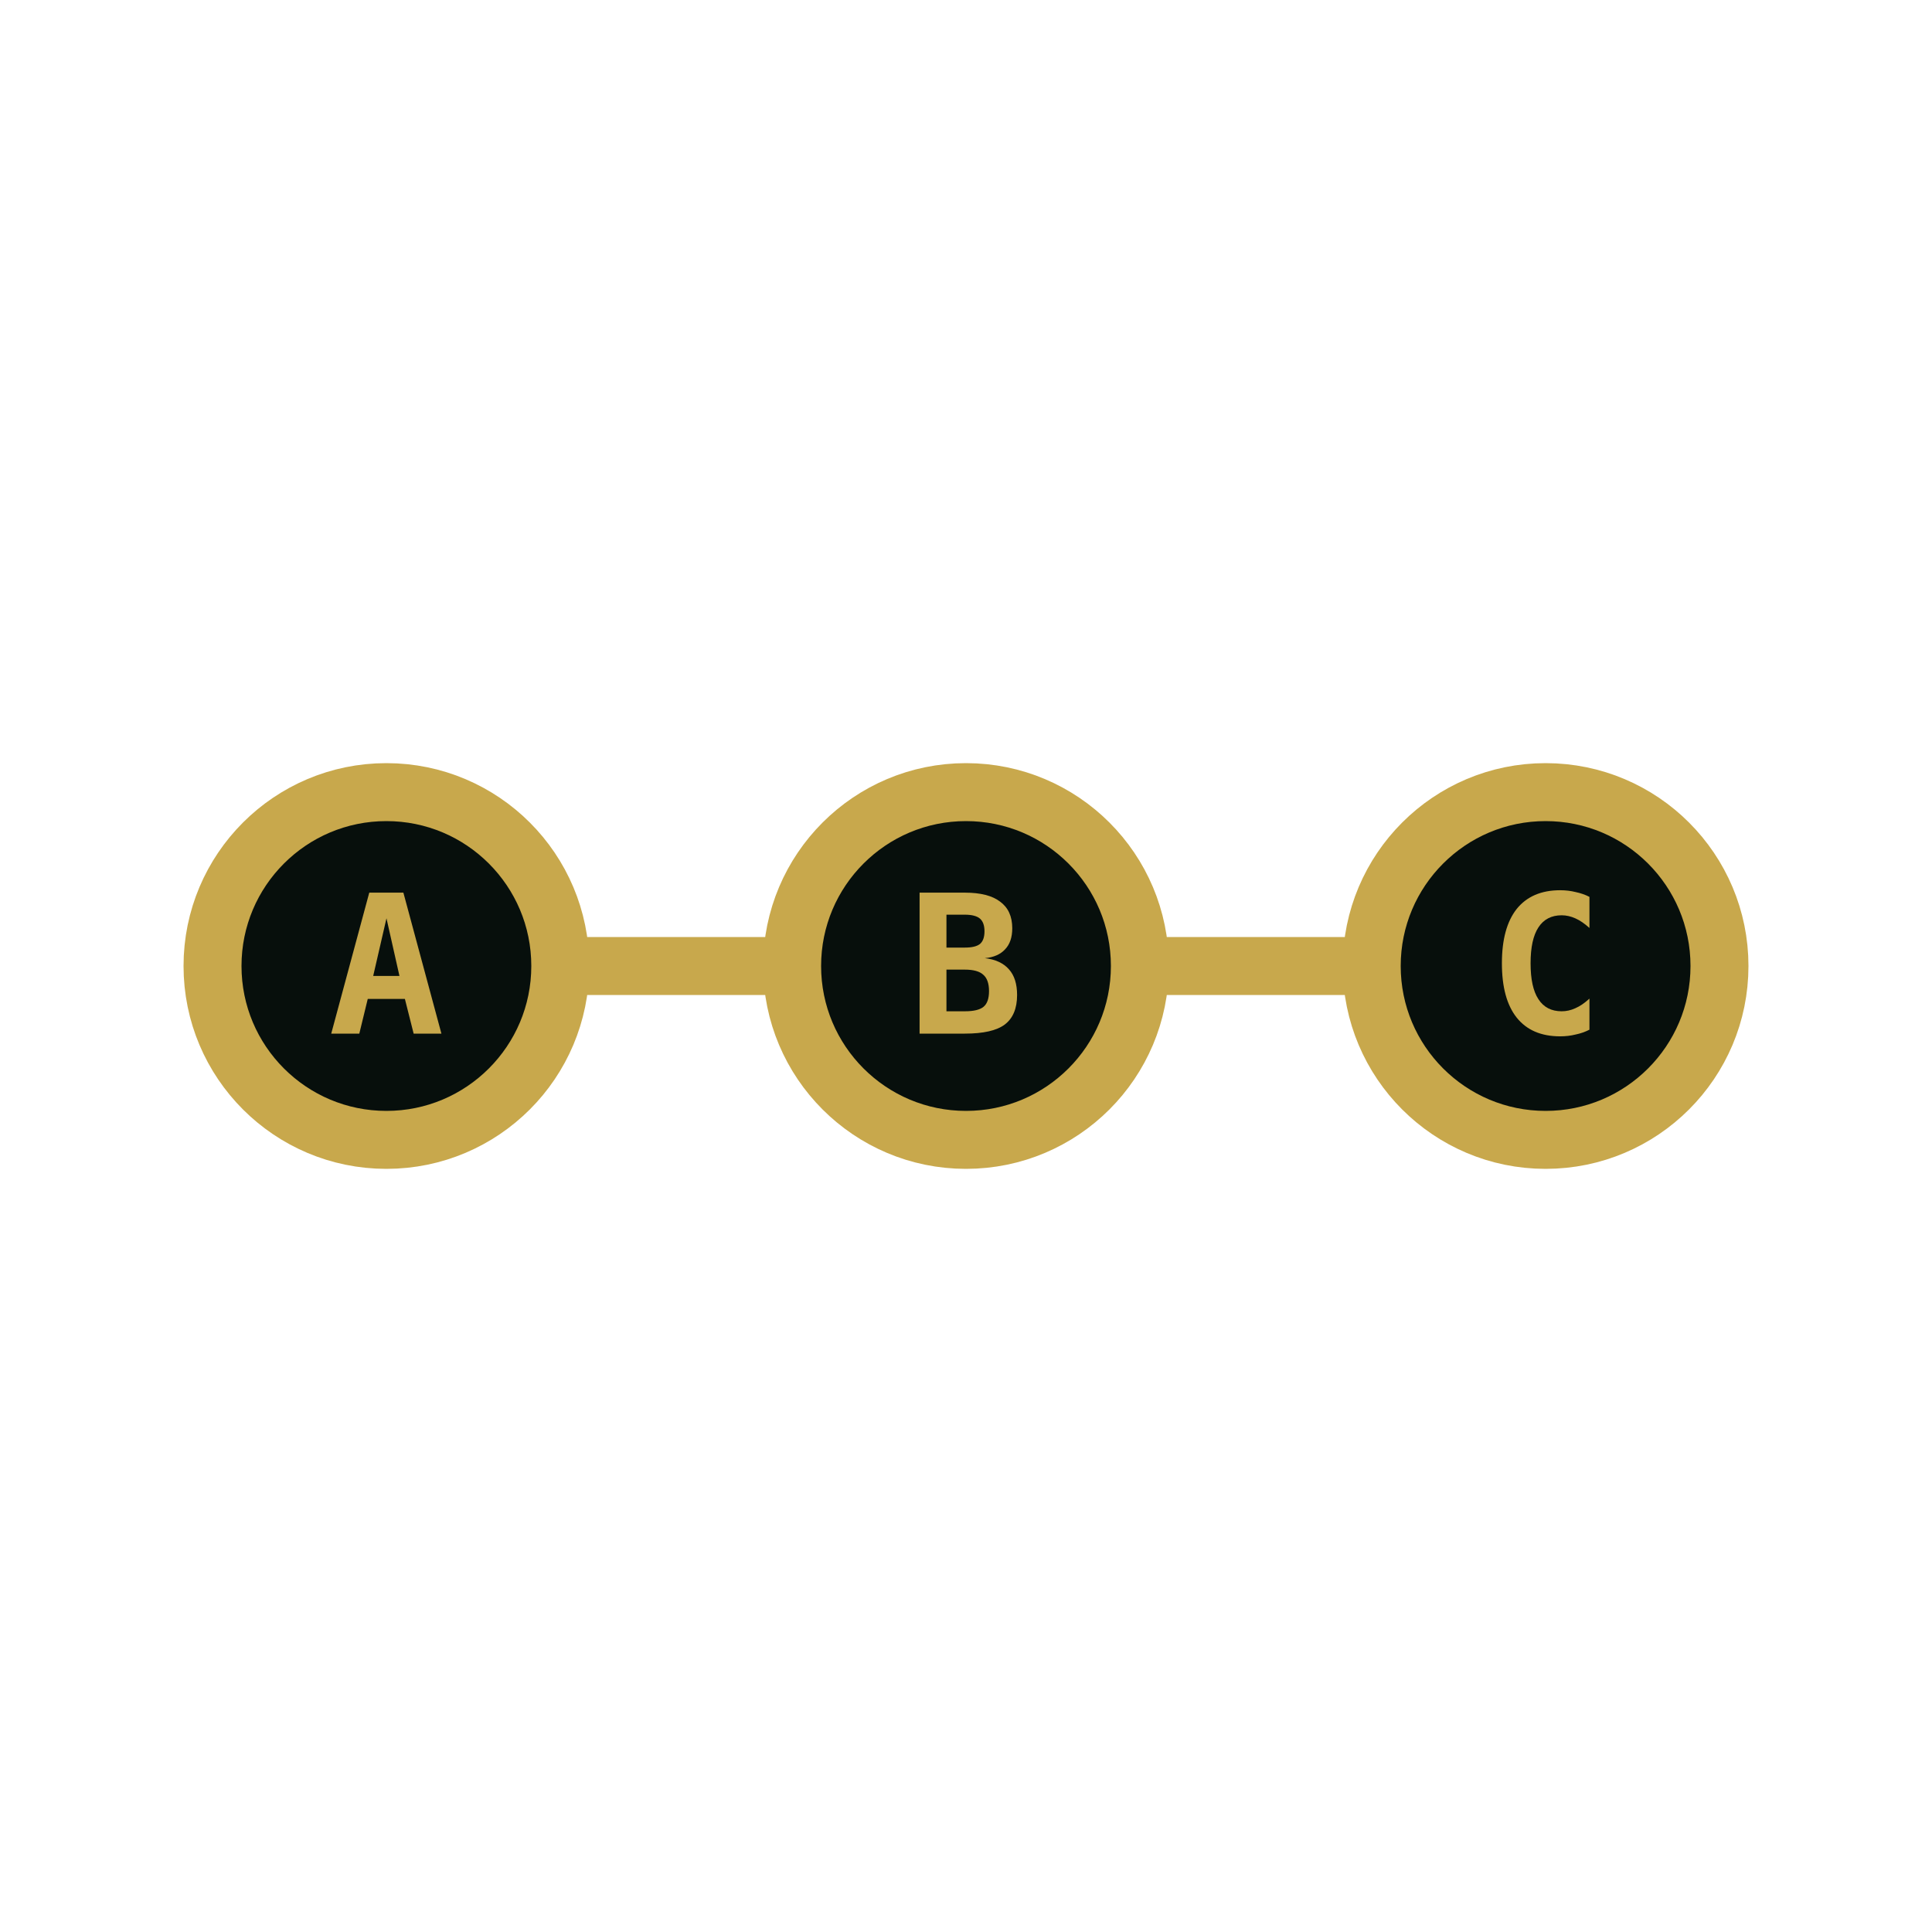
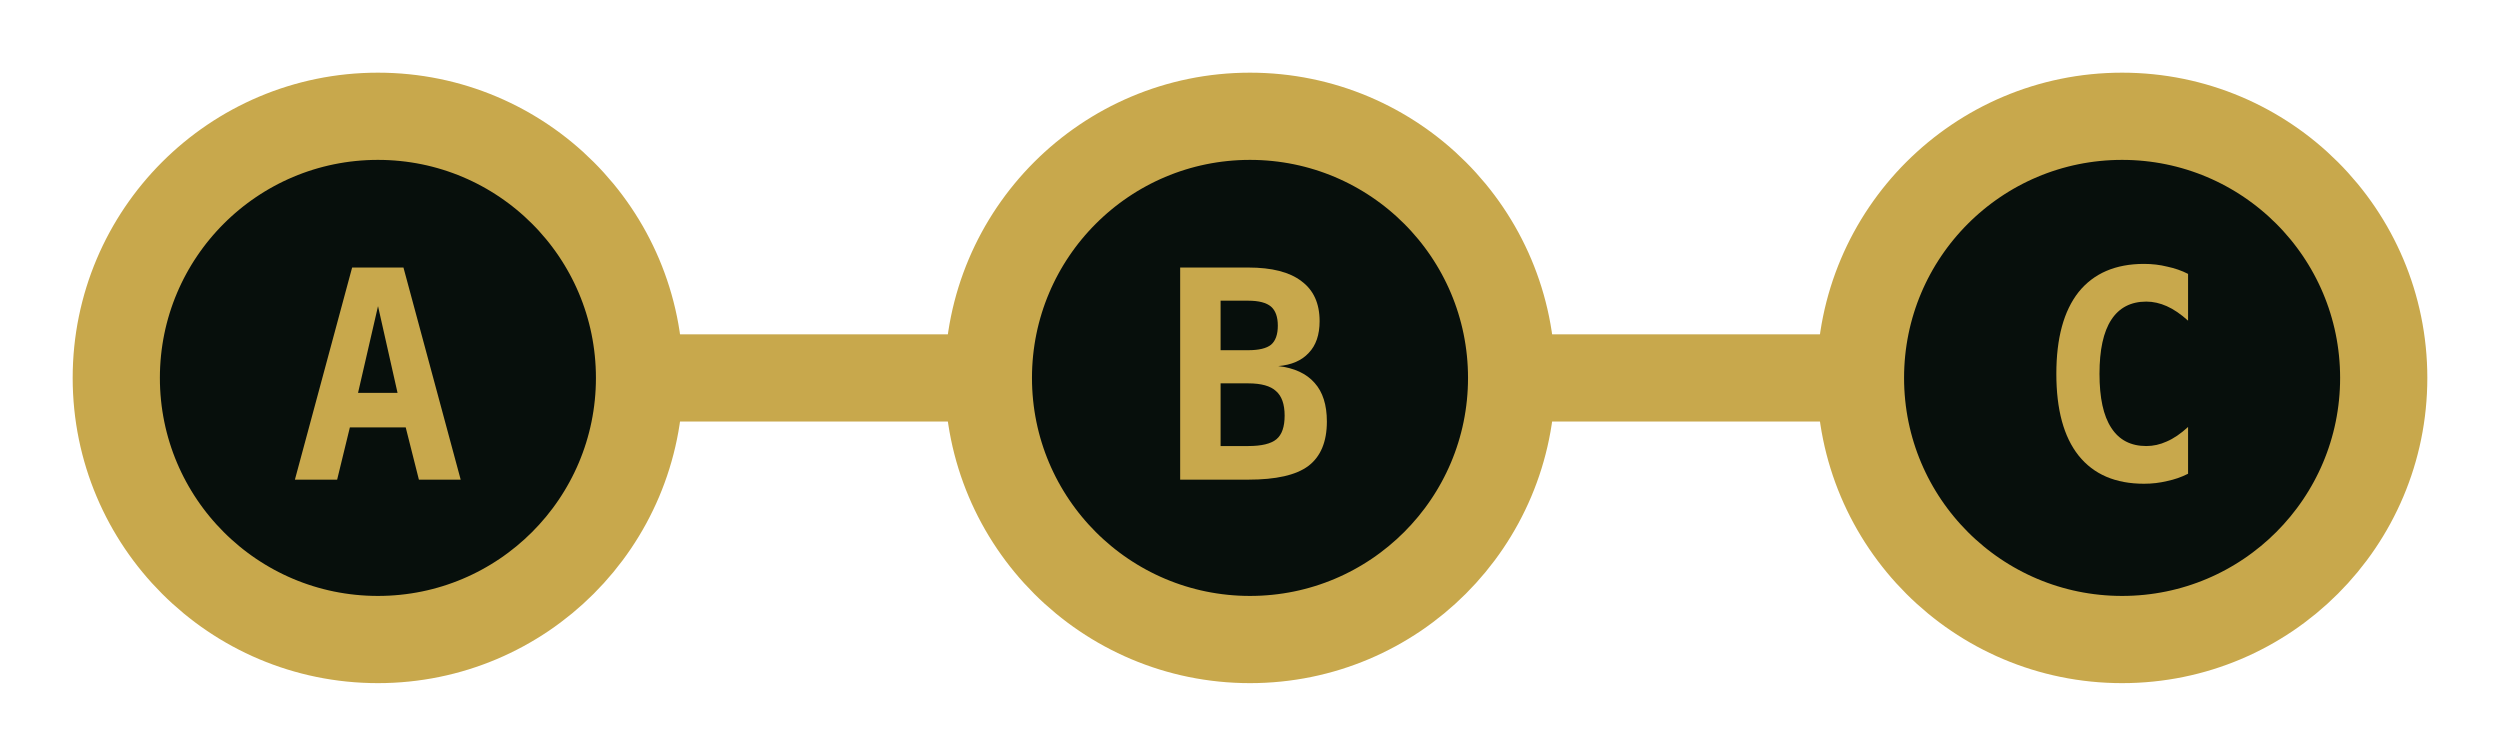
- <svg xmlns="http://www.w3.org/2000/svg" viewBox="0 0 100 100" role="img" aria-label="abc-cluster ABC mark">
+ <svg xmlns="http://www.w3.org/2000/svg" viewBox="7 37 86 26" role="img" aria-label="abc-cluster ABC mark">
  <line x1="20" y1="50" x2="80" y2="50" stroke="#c8a84c" stroke-width="3" stroke-linecap="round" />
  <circle cx="20" cy="50" r="9" fill="#070f0c" stroke="#c8a84c" stroke-width="3" />
  <circle cx="50" cy="50" r="9" fill="#070f0c" stroke="#c8a84c" stroke-width="3" />
  <circle cx="80" cy="50" r="9" fill="#070f0c" stroke="#c8a84c" stroke-width="3" />
  <g fill="#c8a84c" font-family="'JetBrains Mono', ui-monospace, Menlo, Consolas, monospace" font-weight="700" font-size="10" text-anchor="middle" letter-spacing="-0.02em">
    <text x="20" y="53.5">A</text>
    <text x="50" y="53.5">B</text>
    <text x="80" y="53.5">C</text>
  </g>
</svg>
